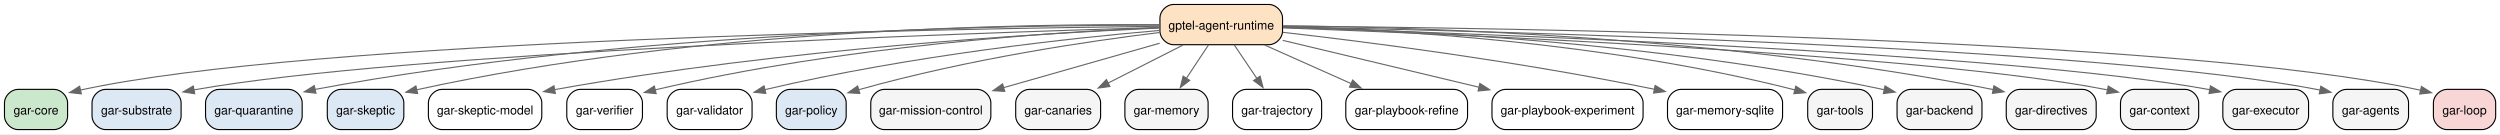
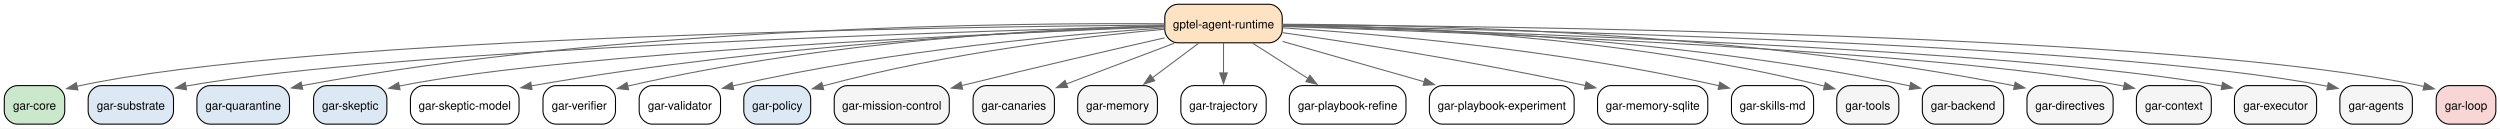
- <svg xmlns="http://www.w3.org/2000/svg" width="2238pt" height="120pt" viewBox="0.00 0.00 2238.00 120.00">
+ <svg xmlns="http://www.w3.org/2000/svg" width="2336pt" height="120pt" viewBox="0.00 0.00 2336.00 120.00">
  <g id="graph0" class="graph" transform="scale(1 1) rotate(0) translate(4 116)">
-     <polygon fill="white" stroke="none" points="-4,4 -4,-116 2234.12,-116 2234.12,4 -4,4" />
+     <polygon fill="white" stroke="none" points="-4,4 -4,-116 2332.12,-116 2332.12,4 -4,4" />
    <g id="node1" class="node">
-       <path fill="#fde2c4" stroke="black" d="M1132.12,-112C1132.12,-112 1046.38,-112 1046.38,-112 1040.38,-112 1034.38,-106 1034.38,-100 1034.38,-100 1034.38,-88 1034.38,-88 1034.38,-82 1040.38,-76 1046.38,-76 1046.38,-76 1132.12,-76 1132.12,-76 1138.12,-76 1144.12,-82 1144.12,-88 1144.12,-88 1144.12,-100 1144.12,-100 1144.12,-106 1138.12,-112 1132.12,-112" />
-       <text xml:space="preserve" text-anchor="middle" x="1089.25" y="-89.55" font-family="Helvetica,sans-Serif" font-size="11.00">gptel-agent-runtime</text>
+       <path fill="#fde2c4" stroke="black" d="M1182.12,-112C1182.12,-112 1096.38,-112 1096.38,-112 1090.38,-112 1084.38,-106 1084.38,-100 1084.38,-100 1084.38,-88 1084.38,-88 1084.38,-82 1090.38,-76 1096.38,-76 1096.38,-76 1182.12,-76 1182.12,-76 1188.12,-76 1194.12,-82 1194.12,-88 1194.12,-88 1194.12,-100 1194.12,-100 1194.12,-106 1188.12,-112 1182.12,-112" />
+       <text xml:space="preserve" text-anchor="middle" x="1139.25" y="-89.55" font-family="Helvetica,sans-Serif" font-size="11.00">gptel-agent-runtime</text>
    </g>
    <g id="node2" class="node">
      <path fill="#cce8cc" stroke="black" d="M44.5,-36C44.5,-36 12,-36 12,-36 6,-36 0,-30 0,-24 0,-24 0,-12 0,-12 0,-6 6,0 12,0 12,0 44.5,0 44.5,0 50.5,0 56.5,-6 56.5,-12 56.5,-12 56.5,-24 56.5,-24 56.5,-30 50.5,-36 44.5,-36" />
      <text xml:space="preserve" text-anchor="middle" x="28.25" y="-13.55" font-family="Helvetica,sans-Serif" font-size="11.00">gar-core</text>
    </g>
    <g id="edge1" class="edge">
-       <path fill="none" stroke="#666666" d="M1033.95,-92.49C852.36,-90.42 274.71,-80.6 67.86,-35.34" />
-       <polygon fill="#666666" stroke="#666666" points="68.82,-31.97 58.29,-33.15 67.26,-38.8 68.82,-31.97" />
+       <path fill="none" stroke="#666666" d="M1083.92,-92.66C896.35,-91.09 284.76,-82.65 67.77,-35.32" />
+       <polygon fill="#666666" stroke="#666666" points="68.82,-31.97 58.29,-33.15 67.26,-38.79 68.82,-31.97" />
    </g>
    <g id="node3" class="node">
      <path fill="#dde8f5" stroke="black" d="M146.12,-36C146.12,-36 90.38,-36 90.38,-36 84.38,-36 78.38,-30 78.38,-24 78.38,-24 78.38,-12 78.38,-12 78.38,-6 84.38,0 90.38,0 90.38,0 146.12,0 146.12,0 152.12,0 158.12,-6 158.12,-12 158.12,-12 158.12,-24 158.12,-24 158.12,-30 152.12,-36 146.12,-36" />
      <text xml:space="preserve" text-anchor="middle" x="118.25" y="-13.55" font-family="Helvetica,sans-Serif" font-size="11.00">gar-substrate</text>
    </g>
    <g id="edge2" class="edge">
-       <path fill="none" stroke="#666666" d="M1033.96,-91.46C865.18,-86.46 357.35,-69.18 169.47,-35.52" />
-       <polygon fill="#666666" stroke="#666666" points="170.32,-32.12 159.85,-33.72 169.03,-39 170.32,-32.12" />
+       <path fill="none" stroke="#666666" d="M1084.12,-91.66C909.28,-87.14 367.76,-70.79 169.51,-35.53" />
+       <polygon fill="#666666" stroke="#666666" points="170.31,-32.12 159.84,-33.73 169.03,-39 170.31,-32.12" />
    </g>
    <g id="node4" class="node">
      <path fill="#dde8f5" stroke="black" d="M254.5,-36C254.5,-36 192,-36 192,-36 186,-36 180,-30 180,-24 180,-24 180,-12 180,-12 180,-6 186,0 192,0 192,0 254.5,0 254.5,0 260.5,0 266.5,-6 266.5,-12 266.5,-12 266.5,-24 266.5,-24 266.5,-30 260.5,-36 254.5,-36" />
      <text xml:space="preserve" text-anchor="middle" x="223.25" y="-13.55" font-family="Helvetica,sans-Serif" font-size="11.00">gar-quarantine</text>
    </g>
    <g id="edge3" class="edge">
-       <path fill="none" stroke="#666666" d="M1034.12,-93.46C902.27,-93.62 558.85,-88.5 278.25,-36 278.13,-35.98 278.02,-35.96 277.9,-35.93" />
-       <polygon fill="#666666" stroke="#666666" points="278.85,-32.56 268.33,-33.8 277.33,-39.39 278.85,-32.56" />
+       <path fill="none" stroke="#666666" d="M1084.05,-93.78C946.62,-94.78 578.57,-91.56 278.25,-36 278.13,-35.98 278.02,-35.96 277.9,-35.93" />
+       <polygon fill="#666666" stroke="#666666" points="278.85,-32.56 268.33,-33.81 277.33,-39.39 278.85,-32.56" />
    </g>
    <g id="node5" class="node">
      <path fill="#dde8f5" stroke="black" d="M345.5,-36C345.5,-36 301,-36 301,-36 295,-36 289,-30 289,-24 289,-24 289,-12 289,-12 289,-6 295,0 301,0 301,0 345.5,0 345.5,0 351.5,0 357.5,-6 357.5,-12 357.5,-12 357.5,-24 357.5,-24 357.5,-30 351.5,-36 345.5,-36" />
      <text xml:space="preserve" text-anchor="middle" x="323.25" y="-13.55" font-family="Helvetica,sans-Serif" font-size="11.00">gar-skeptic</text>
    </g>
    <g id="edge4" class="edge">
-       <path fill="none" stroke="#666666" d="M1034.2,-93.89C914.29,-94.72 620.86,-90.66 369.04,-35.66" />
-       <polygon fill="#666666" stroke="#666666" points="369.84,-32.25 359.32,-33.5 368.32,-39.08 369.84,-32.25" />
+       <path fill="none" stroke="#666666" d="M1084.13,-90.98C934.98,-85.2 524.88,-67.11 368.64,-35.49" />
+       <polygon fill="#666666" stroke="#666666" points="369.82,-32.16 359.31,-33.51 368.37,-39.01 369.82,-32.16" />
    </g>
    <g id="node6" class="node">
      <path fill="#ffffff" stroke="black" d="M469,-36C469,-36 391.5,-36 391.5,-36 385.5,-36 379.5,-30 379.5,-24 379.5,-24 379.5,-12 379.5,-12 379.5,-6 385.5,0 391.5,0 391.5,0 469,0 469,0 475,0 481,-6 481,-12 481,-12 481,-24 481,-24 481,-30 475,-36 469,-36" />
      <text xml:space="preserve" text-anchor="middle" x="430.25" y="-13.55" font-family="Helvetica,sans-Serif" font-size="11.00">gar-skeptic-model</text>
    </g>
    <g id="edge5" class="edge">
-       <path fill="none" stroke="#666666" d="M1034.08,-90.91C930.14,-86.29 698.22,-72.71 492.51,-35.78" />
-       <polygon fill="#666666" stroke="#666666" points="493.13,-32.33 482.67,-33.98 491.88,-39.22 493.13,-32.33" />
+       <path fill="none" stroke="#666666" d="M1084.28,-91.48C973.94,-87.73 717.66,-75.38 492.22,-35.71" />
+       <polygon fill="#666666" stroke="#666666" points="493.12,-32.32 482.66,-34.01 491.89,-39.21 493.12,-32.32" />
    </g>
    <g id="node7" class="node">
      <path fill="#ffffff" stroke="black" d="M559.12,-36C559.12,-36 515.38,-36 515.38,-36 509.38,-36 503.38,-30 503.38,-24 503.38,-24 503.38,-12 503.38,-12 503.38,-6 509.38,0 515.38,0 515.38,0 559.12,0 559.12,0 565.12,0 571.12,-6 571.12,-12 571.12,-12 571.12,-24 571.12,-24 571.12,-30 565.12,-36 559.12,-36" />
      <text xml:space="preserve" text-anchor="middle" x="537.25" y="-13.55" font-family="Helvetica,sans-Serif" font-size="11.00">gar-verifier</text>
    </g>
    <g id="edge6" class="edge">
-       <path fill="none" stroke="#666666" d="M1034.08,-91.29C942.12,-87.46 751.89,-75.41 582.5,-35.56" />
-       <polygon fill="#666666" stroke="#666666" points="583.38,-32.17 572.84,-33.25 581.75,-38.98 583.38,-32.17" />
+       <path fill="none" stroke="#666666" d="M1083.92,-92.06C984.84,-89.37 770.84,-78.91 582.31,-35.5" />
+       <polygon fill="#666666" stroke="#666666" points="583.37,-32.15 572.83,-33.28 581.77,-38.97 583.37,-32.15" />
    </g>
    <g id="node8" class="node">
      <path fill="#ffffff" stroke="black" d="M657.25,-36C657.25,-36 605.25,-36 605.25,-36 599.25,-36 593.25,-30 593.25,-24 593.25,-24 593.25,-12 593.25,-12 593.25,-6 599.25,0 605.25,0 605.25,0 657.25,0 657.25,0 663.25,0 669.25,-6 669.25,-12 669.25,-12 669.25,-24 669.25,-24 669.25,-30 663.25,-36 657.25,-36" />
      <text xml:space="preserve" text-anchor="middle" x="631.25" y="-13.55" font-family="Helvetica,sans-Serif" font-size="11.00">gar-validator</text>
    </g>
    <g id="edge7" class="edge">
-       <path fill="none" stroke="#666666" d="M1034.03,-88.75C957.01,-82.08 812.99,-66.85 680.69,-35.75" />
-       <polygon fill="#666666" stroke="#666666" points="681.57,-32.36 671.03,-33.44 679.94,-39.17 681.57,-32.36" />
+       <path fill="none" stroke="#666666" d="M1084.19,-89.91C999.4,-84.35 831.85,-70.1 680.42,-35.66" />
+       <polygon fill="#666666" stroke="#666666" points="681.55,-32.32 671.02,-33.48 679.97,-39.14 681.55,-32.32" />
    </g>
    <g id="node9" class="node">
      <path fill="#dde8f5" stroke="black" d="M741.5,-36C741.5,-36 703,-36 703,-36 697,-36 691,-30 691,-24 691,-24 691,-12 691,-12 691,-6 697,0 703,0 703,0 741.5,0 741.5,0 747.5,0 753.5,-6 753.5,-12 753.5,-12 753.5,-24 753.5,-24 753.5,-30 747.5,-36 741.5,-36" />
      <text xml:space="preserve" text-anchor="middle" x="722.25" y="-13.55" font-family="Helvetica,sans-Serif" font-size="11.00">gar-policy</text>
    </g>
    <g id="edge8" class="edge">
-       <path fill="none" stroke="#666666" d="M1034.11,-86.93C971.11,-79.2 864.97,-63.77 764.59,-35.66" />
-       <polygon fill="#666666" stroke="#666666" points="765.68,-32.33 755.1,-32.95 763.76,-39.06 765.68,-32.33" />
+       <path fill="none" stroke="#666666" d="M1084.08,-88.68C1012.44,-82.17 883.64,-67.46 764.73,-35.65" />
+       <polygon fill="#666666" stroke="#666666" points="765.65,-32.27 755.08,-33.02 763.81,-39.02 765.65,-32.27" />
    </g>
    <g id="node10" class="node">
      <path fill="#f5f5f5" stroke="black" d="M871,-36C871,-36 787.5,-36 787.5,-36 781.5,-36 775.5,-30 775.5,-24 775.5,-24 775.5,-12 775.5,-12 775.5,-6 781.5,0 787.5,0 787.5,0 871,0 871,0 877,0 883,-6 883,-12 883,-12 883,-24 883,-24 883,-30 877,-36 871,-36" />
      <text xml:space="preserve" text-anchor="middle" x="829.25" y="-13.55" font-family="Helvetica,sans-Serif" font-size="11.00">gar-mission-control</text>
    </g>
    <g id="edge9" class="edge">
-       <path fill="none" stroke="#666666" d="M1034.11,-77.31C993.25,-65.68 937.41,-49.78 894.35,-37.53" />
-       <polygon fill="#666666" stroke="#666666" points="895.45,-34.2 884.87,-34.83 893.53,-40.94 895.45,-34.2" />
+       <path fill="none" stroke="#666666" d="M1084.17,-80.64C1036.88,-69.92 966.6,-53.75 894.59,-36.04" />
+       <polygon fill="#666666" stroke="#666666" points="895.5,-32.66 884.96,-33.67 893.83,-39.46 895.5,-32.66" />
    </g>
    <g id="node11" class="node">
      <path fill="#f5f5f5" stroke="black" d="M969.25,-36C969.25,-36 917.25,-36 917.25,-36 911.25,-36 905.25,-30 905.25,-24 905.25,-24 905.25,-12 905.25,-12 905.25,-6 911.25,0 917.25,0 917.25,0 969.25,0 969.25,0 975.25,0 981.25,-6 981.25,-12 981.25,-12 981.25,-24 981.25,-24 981.25,-30 975.25,-36 969.25,-36" />
      <text xml:space="preserve" text-anchor="middle" x="943.25" y="-13.55" font-family="Helvetica,sans-Serif" font-size="11.00">gar-canaries</text>
    </g>
    <g id="edge10" class="edge">
-       <path fill="none" stroke="#666666" d="M1055.02,-75.65C1035.03,-65.52 1009.57,-52.62 988.01,-41.68" />
-       <polygon fill="#666666" stroke="#666666" points="989.62,-38.58 979.12,-37.18 986.46,-44.82 989.62,-38.58" />
+       <path fill="none" stroke="#666666" d="M1093.3,-75.65C1062.93,-64.19 1023.18,-49.18 992.22,-37.49" />
+       <polygon fill="#666666" stroke="#666666" points="993.67,-34.3 983.08,-34.04 991.2,-40.84 993.67,-34.3" />
    </g>
    <g id="node12" class="node">
      <path fill="#f5f5f5" stroke="black" d="M1065.5,-36C1065.5,-36 1015,-36 1015,-36 1009,-36 1003,-30 1003,-24 1003,-24 1003,-12 1003,-12 1003,-6 1009,0 1015,0 1015,0 1065.5,0 1065.5,0 1071.5,0 1077.5,-6 1077.5,-12 1077.5,-12 1077.5,-24 1077.5,-24 1077.5,-30 1071.5,-36 1065.5,-36" />
      <text xml:space="preserve" text-anchor="middle" x="1040.25" y="-13.55" font-family="Helvetica,sans-Serif" font-size="11.00">gar-memory</text>
    </g>
    <g id="edge11" class="edge">
-       <path fill="none" stroke="#666666" d="M1077.89,-75.84C1071.99,-66.93 1064.66,-55.86 1058.03,-45.85" />
-       <polygon fill="#666666" stroke="#666666" points="1061,-43.99 1052.56,-37.59 1055.16,-47.86 1061,-43.99" />
+       <path fill="none" stroke="#666666" d="M1116.04,-75.65C1103.1,-65.98 1086.78,-53.78 1072.61,-43.19" />
+       <polygon fill="#666666" stroke="#666666" points="1074.98,-40.59 1064.87,-37.4 1070.79,-46.19 1074.98,-40.59" />
    </g>
    <g id="node13" class="node">
      <path fill="#ffffff" stroke="black" d="M1167.12,-36C1167.12,-36 1111.38,-36 1111.38,-36 1105.38,-36 1099.38,-30 1099.38,-24 1099.38,-24 1099.38,-12 1099.38,-12 1099.38,-6 1105.38,0 1111.38,0 1111.38,0 1167.12,0 1167.12,0 1173.12,0 1179.12,-6 1179.12,-12 1179.12,-12 1179.12,-24 1179.12,-24 1179.12,-30 1173.12,-36 1167.12,-36" />
      <text xml:space="preserve" text-anchor="middle" x="1139.25" y="-13.55" font-family="Helvetica,sans-Serif" font-size="11.00">gar-trajectory</text>
    </g>
    <g id="edge12" class="edge">
-       <path fill="none" stroke="#666666" d="M1100.85,-75.84C1106.86,-66.93 1114.35,-55.86 1121.11,-45.85" />
-       <polygon fill="#666666" stroke="#666666" points="1124,-47.83 1126.7,-37.58 1118.2,-43.91 1124,-47.83" />
+       <path fill="none" stroke="#666666" d="M1139.25,-75.84C1139.25,-67.49 1139.25,-57.23 1139.25,-47.74" />
+       <polygon fill="#666666" stroke="#666666" points="1142.75,-47.84 1139.25,-37.84 1135.75,-47.84 1142.75,-47.84" />
    </g>
    <g id="node14" class="node">
      <path fill="#ffffff" stroke="black" d="M1297.75,-36C1297.75,-36 1212.75,-36 1212.75,-36 1206.75,-36 1200.75,-30 1200.75,-24 1200.75,-24 1200.75,-12 1200.75,-12 1200.75,-6 1206.75,0 1212.75,0 1212.75,0 1297.75,0 1297.75,0 1303.75,0 1309.75,-6 1309.75,-12 1309.75,-12 1309.75,-24 1309.75,-24 1309.75,-30 1303.75,-36 1297.75,-36" />
      <text xml:space="preserve" text-anchor="middle" x="1255.25" y="-13.55" font-family="Helvetica,sans-Serif" font-size="11.00">gar-playbook-refine</text>
    </g>
    <g id="edge13" class="edge">
-       <path fill="none" stroke="#666666" d="M1128.17,-75.65C1151.31,-65.33 1180.9,-52.15 1205.7,-41.09" />
-       <polygon fill="#666666" stroke="#666666" points="1206.91,-44.38 1214.62,-37.11 1204.06,-37.99 1206.91,-44.38" />
+       <path fill="none" stroke="#666666" d="M1166.45,-75.65C1181.9,-65.79 1201.46,-53.32 1218.28,-42.58" />
+       <polygon fill="#666666" stroke="#666666" points="1220,-45.64 1226.55,-37.31 1216.23,-39.74 1220,-45.64" />
    </g>
    <g id="node15" class="node">
      <path fill="#ffffff" stroke="black" d="M1454.88,-36C1454.88,-36 1343.62,-36 1343.62,-36 1337.62,-36 1331.62,-30 1331.62,-24 1331.62,-24 1331.62,-12 1331.62,-12 1331.62,-6 1337.62,0 1343.62,0 1343.62,0 1454.88,0 1454.88,0 1460.88,0 1466.88,-6 1466.88,-12 1466.88,-12 1466.88,-24 1466.88,-24 1466.88,-30 1460.88,-36 1454.88,-36" />
      <text xml:space="preserve" text-anchor="middle" x="1399.25" y="-13.55" font-family="Helvetica,sans-Serif" font-size="11.00">gar-playbook-experiment</text>
    </g>
    <g id="edge14" class="edge">
-       <path fill="none" stroke="#666666" d="M1144.31,-79.86C1193.15,-68.2 1265.05,-51.04 1320.05,-37.9" />
-       <polygon fill="#666666" stroke="#666666" points="1320.78,-41.33 1329.7,-35.6 1319.16,-34.52 1320.78,-41.33" />
+       <path fill="none" stroke="#666666" d="M1194.39,-77.31C1232.98,-66.32 1284.91,-51.54 1326.84,-39.61" />
+       <polygon fill="#666666" stroke="#666666" points="1327.7,-43 1336.36,-36.9 1325.79,-36.27 1327.7,-43" />
    </g>
    <g id="node16" class="node">
      <path fill="#ffffff" stroke="black" d="M1579.75,-36C1579.75,-36 1500.75,-36 1500.75,-36 1494.75,-36 1488.75,-30 1488.75,-24 1488.75,-24 1488.75,-12 1488.75,-12 1488.75,-6 1494.75,0 1500.75,0 1500.75,0 1579.75,0 1579.75,0 1585.75,0 1591.75,-6 1591.75,-12 1591.75,-12 1591.75,-24 1591.75,-24 1591.75,-30 1585.75,-36 1579.75,-36" />
      <text xml:space="preserve" text-anchor="middle" x="1540.25" y="-13.55" font-family="Helvetica,sans-Serif" font-size="11.00">gar-memory-sqlite</text>
    </g>
    <g id="edge15" class="edge">
-       <path fill="none" stroke="#666666" d="M1144.38,-87.07C1217.96,-78.68 1352.45,-61.7 1477.37,-36.02" />
-       <polygon fill="#666666" stroke="#666666" points="1477.71,-39.52 1486.79,-34.06 1476.28,-32.67 1477.71,-39.52" />
+       <path fill="none" stroke="#666666" d="M1194.48,-85.47C1259.61,-76.19 1371.3,-59.07 1477.65,-35.98" />
+       <polygon fill="#666666" stroke="#666666" points="1478.09,-39.47 1487.11,-33.91 1476.59,-32.63 1478.09,-39.47" />
    </g>
    <g id="node17" class="node">
-       <path fill="#f5f5f5" stroke="black" d="M1660.25,-36C1660.25,-36 1626.25,-36 1626.25,-36 1620.25,-36 1614.25,-30 1614.25,-24 1614.25,-24 1614.25,-12 1614.25,-12 1614.25,-6 1620.25,0 1626.25,0 1626.25,0 1660.25,0 1660.25,0 1666.25,0 1672.25,-6 1672.25,-12 1672.25,-12 1672.25,-24 1672.25,-24 1672.25,-30 1666.25,-36 1660.25,-36" />
-       <text xml:space="preserve" text-anchor="middle" x="1643.25" y="-13.55" font-family="Helvetica,sans-Serif" font-size="11.00">gar-tools</text>
+       <path fill="#ffffff" stroke="black" d="M1678.62,-36C1678.62,-36 1625.88,-36 1625.88,-36 1619.88,-36 1613.88,-30 1613.88,-24 1613.88,-24 1613.88,-12 1613.88,-12 1613.88,-6 1619.88,0 1625.88,0 1625.88,0 1678.62,0 1678.62,0 1684.62,0 1690.62,-6 1690.62,-12 1690.62,-12 1690.62,-24 1690.62,-24 1690.62,-30 1684.62,-36 1678.62,-36" />
+       <text xml:space="preserve" text-anchor="middle" x="1652.25" y="-13.55" font-family="Helvetica,sans-Serif" font-size="11.00">gar-skills-md</text>
    </g>
    <g id="edge16" class="edge">
-       <path fill="none" stroke="#666666" d="M1144.6,-92.11C1237.84,-89.49 1431.82,-79.16 1602.91,-35.47" />
-       <polygon fill="#666666" stroke="#666666" points="1603.62,-38.9 1612.42,-33 1601.86,-32.13 1603.62,-38.9" />
+       <path fill="none" stroke="#666666" d="M1194.55,-90C1280.14,-84.53 1449.79,-70.4 1602.46,-35.83" />
+       <polygon fill="#666666" stroke="#666666" points="1602.99,-39.3 1611.94,-33.64 1601.41,-32.48 1602.99,-39.3" />
    </g>
    <g id="node18" class="node">
-       <path fill="#f5f5f5" stroke="black" d="M1758.25,-36C1758.25,-36 1706.25,-36 1706.25,-36 1700.25,-36 1694.25,-30 1694.25,-24 1694.25,-24 1694.25,-12 1694.25,-12 1694.25,-6 1700.25,0 1706.25,0 1706.25,0 1758.25,0 1758.25,0 1764.25,0 1770.25,-6 1770.25,-12 1770.25,-12 1770.25,-24 1770.25,-24 1770.25,-30 1764.25,-36 1758.25,-36" />
-       <text xml:space="preserve" text-anchor="middle" x="1732.25" y="-13.55" font-family="Helvetica,sans-Serif" font-size="11.00">gar-backend</text>
+       <path fill="#f5f5f5" stroke="black" d="M1758.25,-36C1758.25,-36 1724.25,-36 1724.25,-36 1718.25,-36 1712.25,-30 1712.25,-24 1712.25,-24 1712.25,-12 1712.25,-12 1712.25,-6 1718.25,0 1724.25,0 1724.25,0 1758.25,0 1758.25,0 1764.25,0 1770.25,-6 1770.25,-12 1770.25,-12 1770.25,-24 1770.25,-24 1770.25,-30 1764.25,-36 1758.25,-36" />
+       <text xml:space="preserve" text-anchor="middle" x="1741.25" y="-13.55" font-family="Helvetica,sans-Serif" font-size="11.00">gar-tools</text>
    </g>
    <g id="edge17" class="edge">
-       <path fill="none" stroke="#666666" d="M1144.38,-92.08C1248.19,-89.4 1479.59,-78.95 1682.79,-35.67" />
-       <polygon fill="#666666" stroke="#666666" points="1683.47,-39.1 1692.5,-33.57 1681.99,-32.26 1683.47,-39.1" />
+       <path fill="none" stroke="#666666" d="M1194.46,-92.86C1294.34,-91.43 1511.36,-82.94 1700.88,-35.46" />
+       <polygon fill="#666666" stroke="#666666" points="1701.6,-38.89 1710.42,-33.02 1699.87,-32.1 1701.6,-38.89" />
    </g>
    <g id="node19" class="node">
-       <path fill="#f5f5f5" stroke="black" d="M1860.5,-36C1860.5,-36 1804,-36 1804,-36 1798,-36 1792,-30 1792,-24 1792,-24 1792,-12 1792,-12 1792,-6 1798,0 1804,0 1804,0 1860.5,0 1860.5,0 1866.5,0 1872.5,-6 1872.5,-12 1872.5,-12 1872.5,-24 1872.5,-24 1872.5,-30 1866.5,-36 1860.5,-36" />
-       <text xml:space="preserve" text-anchor="middle" x="1832.25" y="-13.55" font-family="Helvetica,sans-Serif" font-size="11.00">gar-directives</text>
+       <path fill="#f5f5f5" stroke="black" d="M1856.25,-36C1856.25,-36 1804.25,-36 1804.25,-36 1798.25,-36 1792.25,-30 1792.25,-24 1792.25,-24 1792.25,-12 1792.25,-12 1792.25,-6 1798.25,0 1804.25,0 1804.25,0 1856.25,0 1856.25,0 1862.25,0 1868.25,-6 1868.25,-12 1868.25,-12 1868.25,-24 1868.25,-24 1868.25,-30 1862.25,-36 1856.25,-36" />
+       <text xml:space="preserve" text-anchor="middle" x="1830.25" y="-13.55" font-family="Helvetica,sans-Serif" font-size="11.00">gar-backend</text>
    </g>
    <g id="edge18" class="edge">
-       <path fill="none" stroke="#666666" d="M1144.6,-92.91C1260.99,-91.77 1539.41,-84 1780.48,-35.77" />
-       <polygon fill="#666666" stroke="#666666" points="1780.98,-39.24 1790.08,-33.82 1779.59,-32.38 1780.98,-39.24" />
+       <path fill="none" stroke="#666666" d="M1194.46,-92.63C1304.55,-90.93 1559,-82.11 1780.78,-35.66" />
+       <polygon fill="#666666" stroke="#666666" points="1781.45,-39.09 1790.51,-33.59 1780,-32.25 1781.45,-39.09" />
    </g>
    <g id="node20" class="node">
-       <path fill="#f5f5f5" stroke="black" d="M1952.25,-36C1952.25,-36 1906.25,-36 1906.25,-36 1900.25,-36 1894.25,-30 1894.25,-24 1894.25,-24 1894.25,-12 1894.25,-12 1894.25,-6 1900.25,0 1906.25,0 1906.25,0 1952.25,0 1952.25,0 1958.25,0 1964.25,-6 1964.25,-12 1964.25,-12 1964.25,-24 1964.25,-24 1964.25,-30 1958.25,-36 1952.25,-36" />
-       <text xml:space="preserve" text-anchor="middle" x="1929.25" y="-13.55" font-family="Helvetica,sans-Serif" font-size="11.00">gar-context</text>
+       <path fill="#f5f5f5" stroke="black" d="M1958.5,-36C1958.5,-36 1902,-36 1902,-36 1896,-36 1890,-30 1890,-24 1890,-24 1890,-12 1890,-12 1890,-6 1896,0 1902,0 1902,0 1958.5,0 1958.5,0 1964.5,0 1970.5,-6 1970.5,-12 1970.5,-12 1970.5,-24 1970.5,-24 1970.5,-30 1964.5,-36 1958.5,-36" />
+       <text xml:space="preserve" text-anchor="middle" x="1930.25" y="-13.55" font-family="Helvetica,sans-Serif" font-size="11.00">gar-directives</text>
    </g>
    <g id="edge19" class="edge">
-       <path fill="none" stroke="#666666" d="M1144.6,-91.06C1296.96,-85.4 1721.31,-67.43 1882.73,-35.52" />
-       <polygon fill="#666666" stroke="#666666" points="1883.33,-38.97 1892.4,-33.5 1881.9,-32.11 1883.33,-38.97" />
+       <path fill="none" stroke="#666666" d="M1194.19,-93.33C1316.1,-93.1 1618.25,-87.13 1878.39,-35.78" />
+       <polygon fill="#666666" stroke="#666666" points="1878.97,-39.23 1888.09,-33.83 1877.59,-32.37 1878.97,-39.23" />
    </g>
    <g id="node21" class="node">
-       <path fill="#f5f5f5" stroke="black" d="M2050.62,-36C2050.62,-36 1997.88,-36 1997.88,-36 1991.88,-36 1985.88,-30 1985.88,-24 1985.88,-24 1985.88,-12 1985.88,-12 1985.88,-6 1991.88,0 1997.88,0 1997.88,0 2050.62,0 2050.62,0 2056.62,0 2062.62,-6 2062.62,-12 2062.62,-12 2062.62,-24 2062.62,-24 2062.62,-30 2056.62,-36 2050.62,-36" />
-       <text xml:space="preserve" text-anchor="middle" x="2024.25" y="-13.55" font-family="Helvetica,sans-Serif" font-size="11.00">gar-executor</text>
+       <path fill="#f5f5f5" stroke="black" d="M2050.25,-36C2050.25,-36 2004.25,-36 2004.25,-36 1998.25,-36 1992.25,-30 1992.25,-24 1992.25,-24 1992.25,-12 1992.25,-12 1992.25,-6 1998.25,0 2004.25,0 2004.25,0 2050.25,0 2050.25,0 2056.25,0 2062.25,-6 2062.25,-12 2062.25,-12 2062.25,-24 2062.25,-24 2062.25,-30 2056.25,-36 2050.25,-36" />
+       <text xml:space="preserve" text-anchor="middle" x="2027.25" y="-13.55" font-family="Helvetica,sans-Serif" font-size="11.00">gar-context</text>
    </g>
    <g id="edge20" class="edge">
-       <path fill="none" stroke="#666666" d="M1144.58,-91.39C1309.06,-86.31 1794.14,-69.06 1974.3,-35.68" />
-       <polygon fill="#666666" stroke="#666666" points="1974.83,-39.15 1983.98,-33.8 1973.5,-32.28 1974.83,-39.15" />
+       <path fill="none" stroke="#666666" d="M1194.43,-91.32C1353.11,-86.19 1809.53,-69.1 1980.78,-35.5" />
+       <polygon fill="#666666" stroke="#666666" points="1981.32,-38.96 1990.41,-33.51 1979.91,-32.11 1981.32,-38.96" />
    </g>
    <g id="node22" class="node">
-       <path fill="#f5f5f5" stroke="black" d="M2140.12,-36C2140.12,-36 2096.38,-36 2096.38,-36 2090.38,-36 2084.38,-30 2084.38,-24 2084.38,-24 2084.38,-12 2084.38,-12 2084.38,-6 2090.38,0 2096.38,0 2096.38,0 2140.12,0 2140.12,0 2146.12,0 2152.12,-6 2152.12,-12 2152.12,-12 2152.12,-24 2152.12,-24 2152.12,-30 2146.12,-36 2140.12,-36" />
-       <text xml:space="preserve" text-anchor="middle" x="2118.25" y="-13.55" font-family="Helvetica,sans-Serif" font-size="11.00">gar-agents</text>
+       <path fill="#f5f5f5" stroke="black" d="M2148.62,-36C2148.62,-36 2095.88,-36 2095.88,-36 2089.88,-36 2083.88,-30 2083.88,-24 2083.88,-24 2083.88,-12 2083.88,-12 2083.88,-6 2089.88,0 2095.88,0 2095.88,0 2148.62,0 2148.62,0 2154.62,0 2160.62,-6 2160.62,-12 2160.62,-12 2160.62,-24 2160.62,-24 2160.62,-30 2154.62,-36 2148.62,-36" />
+       <text xml:space="preserve" text-anchor="middle" x="2122.25" y="-13.55" font-family="Helvetica,sans-Serif" font-size="11.00">gar-executor</text>
    </g>
    <g id="edge21" class="edge">
-       <path fill="none" stroke="#666666" d="M1144.61,-92C1321.54,-88.44 1872.86,-74.68 2073.19,-35.35" />
-       <polygon fill="#666666" stroke="#666666" points="2073.6,-38.84 2082.69,-33.4 2072.19,-31.98 2073.6,-38.84" />
+       <path fill="none" stroke="#666666" d="M1194.48,-91.61C1364.94,-87 1882.12,-70.65 2072.23,-35.69" />
+       <polygon fill="#666666" stroke="#666666" points="2072.82,-39.14 2081.98,-33.81 2071.5,-32.27 2072.82,-39.14" />
    </g>
    <g id="node23" class="node">
-       <path fill="#f9d6d6" stroke="black" d="M2218.12,-36C2218.12,-36 2186.38,-36 2186.38,-36 2180.38,-36 2174.38,-30 2174.38,-24 2174.38,-24 2174.38,-12 2174.38,-12 2174.38,-6 2180.38,0 2186.38,0 2186.38,0 2218.12,0 2218.12,0 2224.12,0 2230.12,-6 2230.12,-12 2230.12,-12 2230.12,-24 2230.12,-24 2230.12,-30 2224.12,-36 2218.12,-36" />
-       <text xml:space="preserve" text-anchor="middle" x="2202.25" y="-13.55" font-family="Helvetica,sans-Serif" font-size="11.00">gar-loop</text>
+       <path fill="#f5f5f5" stroke="black" d="M2238.12,-36C2238.12,-36 2194.38,-36 2194.38,-36 2188.38,-36 2182.38,-30 2182.38,-24 2182.38,-24 2182.38,-12 2182.38,-12 2182.38,-6 2188.38,0 2194.38,0 2194.38,0 2238.12,0 2238.12,0 2244.12,0 2250.12,-6 2250.12,-12 2250.12,-12 2250.12,-24 2250.12,-24 2250.12,-30 2244.12,-36 2238.12,-36" />
+       <text xml:space="preserve" text-anchor="middle" x="2216.25" y="-13.55" font-family="Helvetica,sans-Serif" font-size="11.00">gar-agents</text>
    </g>
    <g id="edge22" class="edge">
-       <path fill="none" stroke="#666666" d="M1144.35,-92.66C1331.88,-91.13 1945.2,-82.75 2163.11,-35.18" />
-       <polygon fill="#666666" stroke="#666666" points="2163.67,-38.64 2172.64,-33 2162.11,-31.81 2163.67,-38.64" />
+       <path fill="none" stroke="#666666" d="M1194.36,-92.17C1376.74,-89.09 1960.46,-76.43 2170.94,-35.4" />
+       <polygon fill="#666666" stroke="#666666" points="2171.6,-38.84 2180.69,-33.41 2170.2,-31.98 2171.6,-38.84" />
+     </g>
+     <g id="node24" class="node">
+       <path fill="#f9d6d6" stroke="black" d="M2316.12,-36C2316.12,-36 2284.38,-36 2284.38,-36 2278.38,-36 2272.38,-30 2272.38,-24 2272.38,-24 2272.38,-12 2272.38,-12 2272.38,-6 2278.38,0 2284.38,0 2284.38,0 2316.12,0 2316.12,0 2322.12,0 2328.12,-6 2328.12,-12 2328.12,-12 2328.12,-24 2328.12,-24 2328.12,-30 2322.12,-36 2316.12,-36" />
+       <text xml:space="preserve" text-anchor="middle" x="2300.25" y="-13.55" font-family="Helvetica,sans-Serif" font-size="11.00">gar-loop</text>
+     </g>
+     <g id="edge23" class="edge">
+       <path fill="none" stroke="#666666" d="M1194.41,-92.81C1387.51,-91.75 2033.08,-84.73 2260.94,-35.21" />
+       <polygon fill="#666666" stroke="#666666" points="2261.67,-38.63 2270.64,-33 2260.11,-31.81 2261.67,-38.63" />
    </g>
  </g>
</svg>
